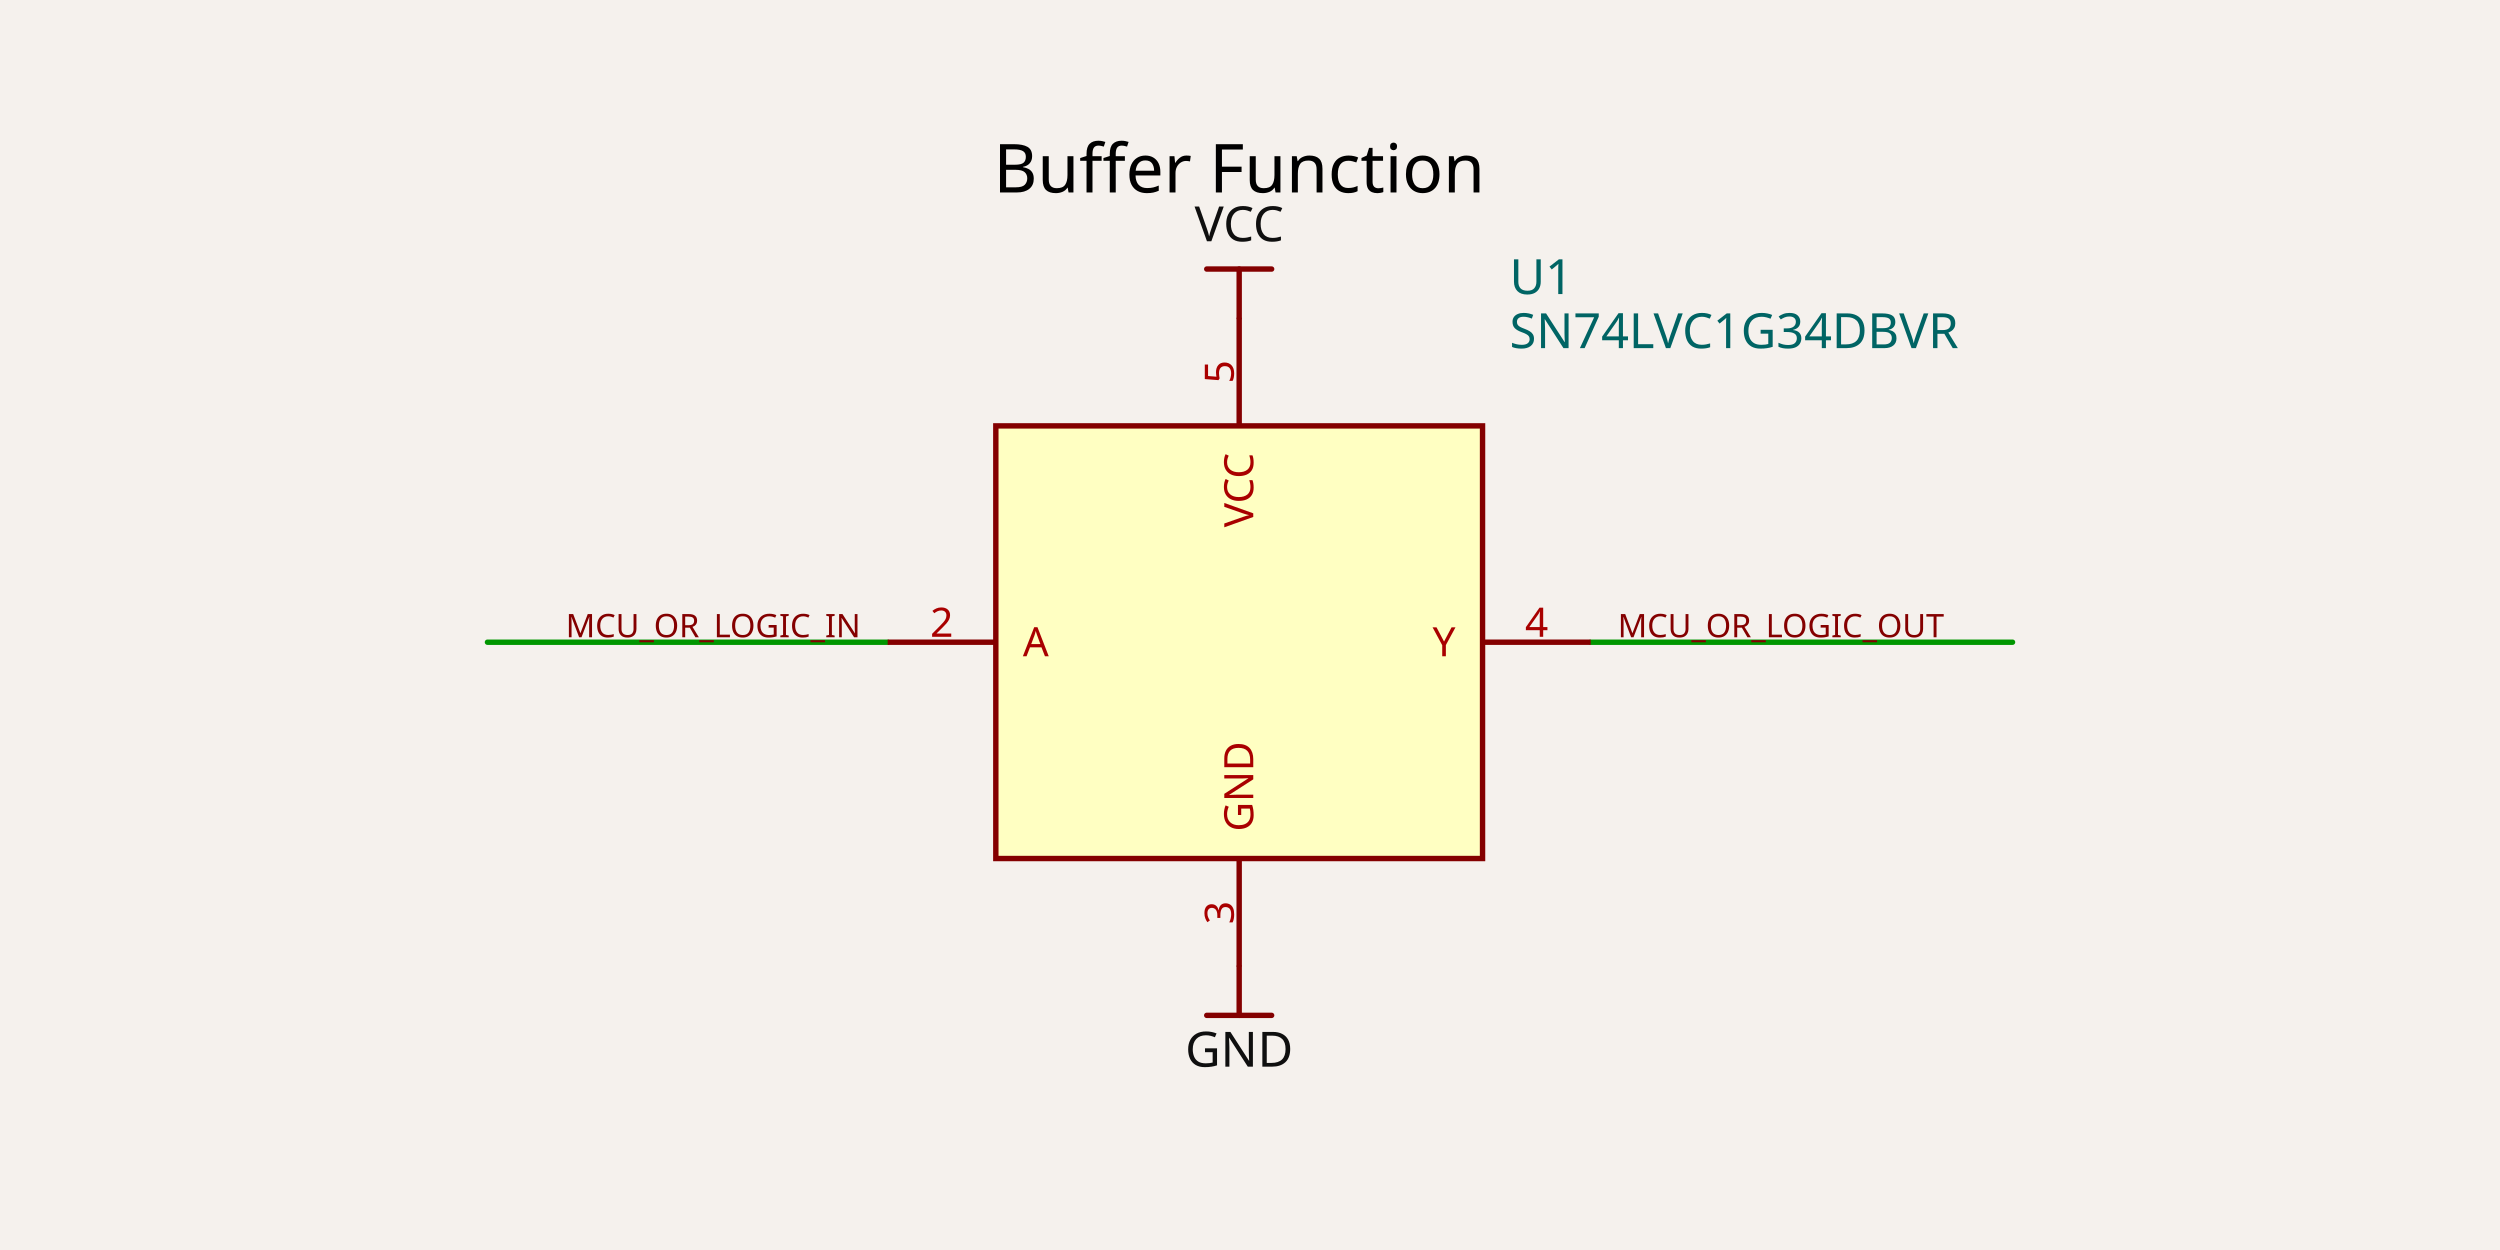
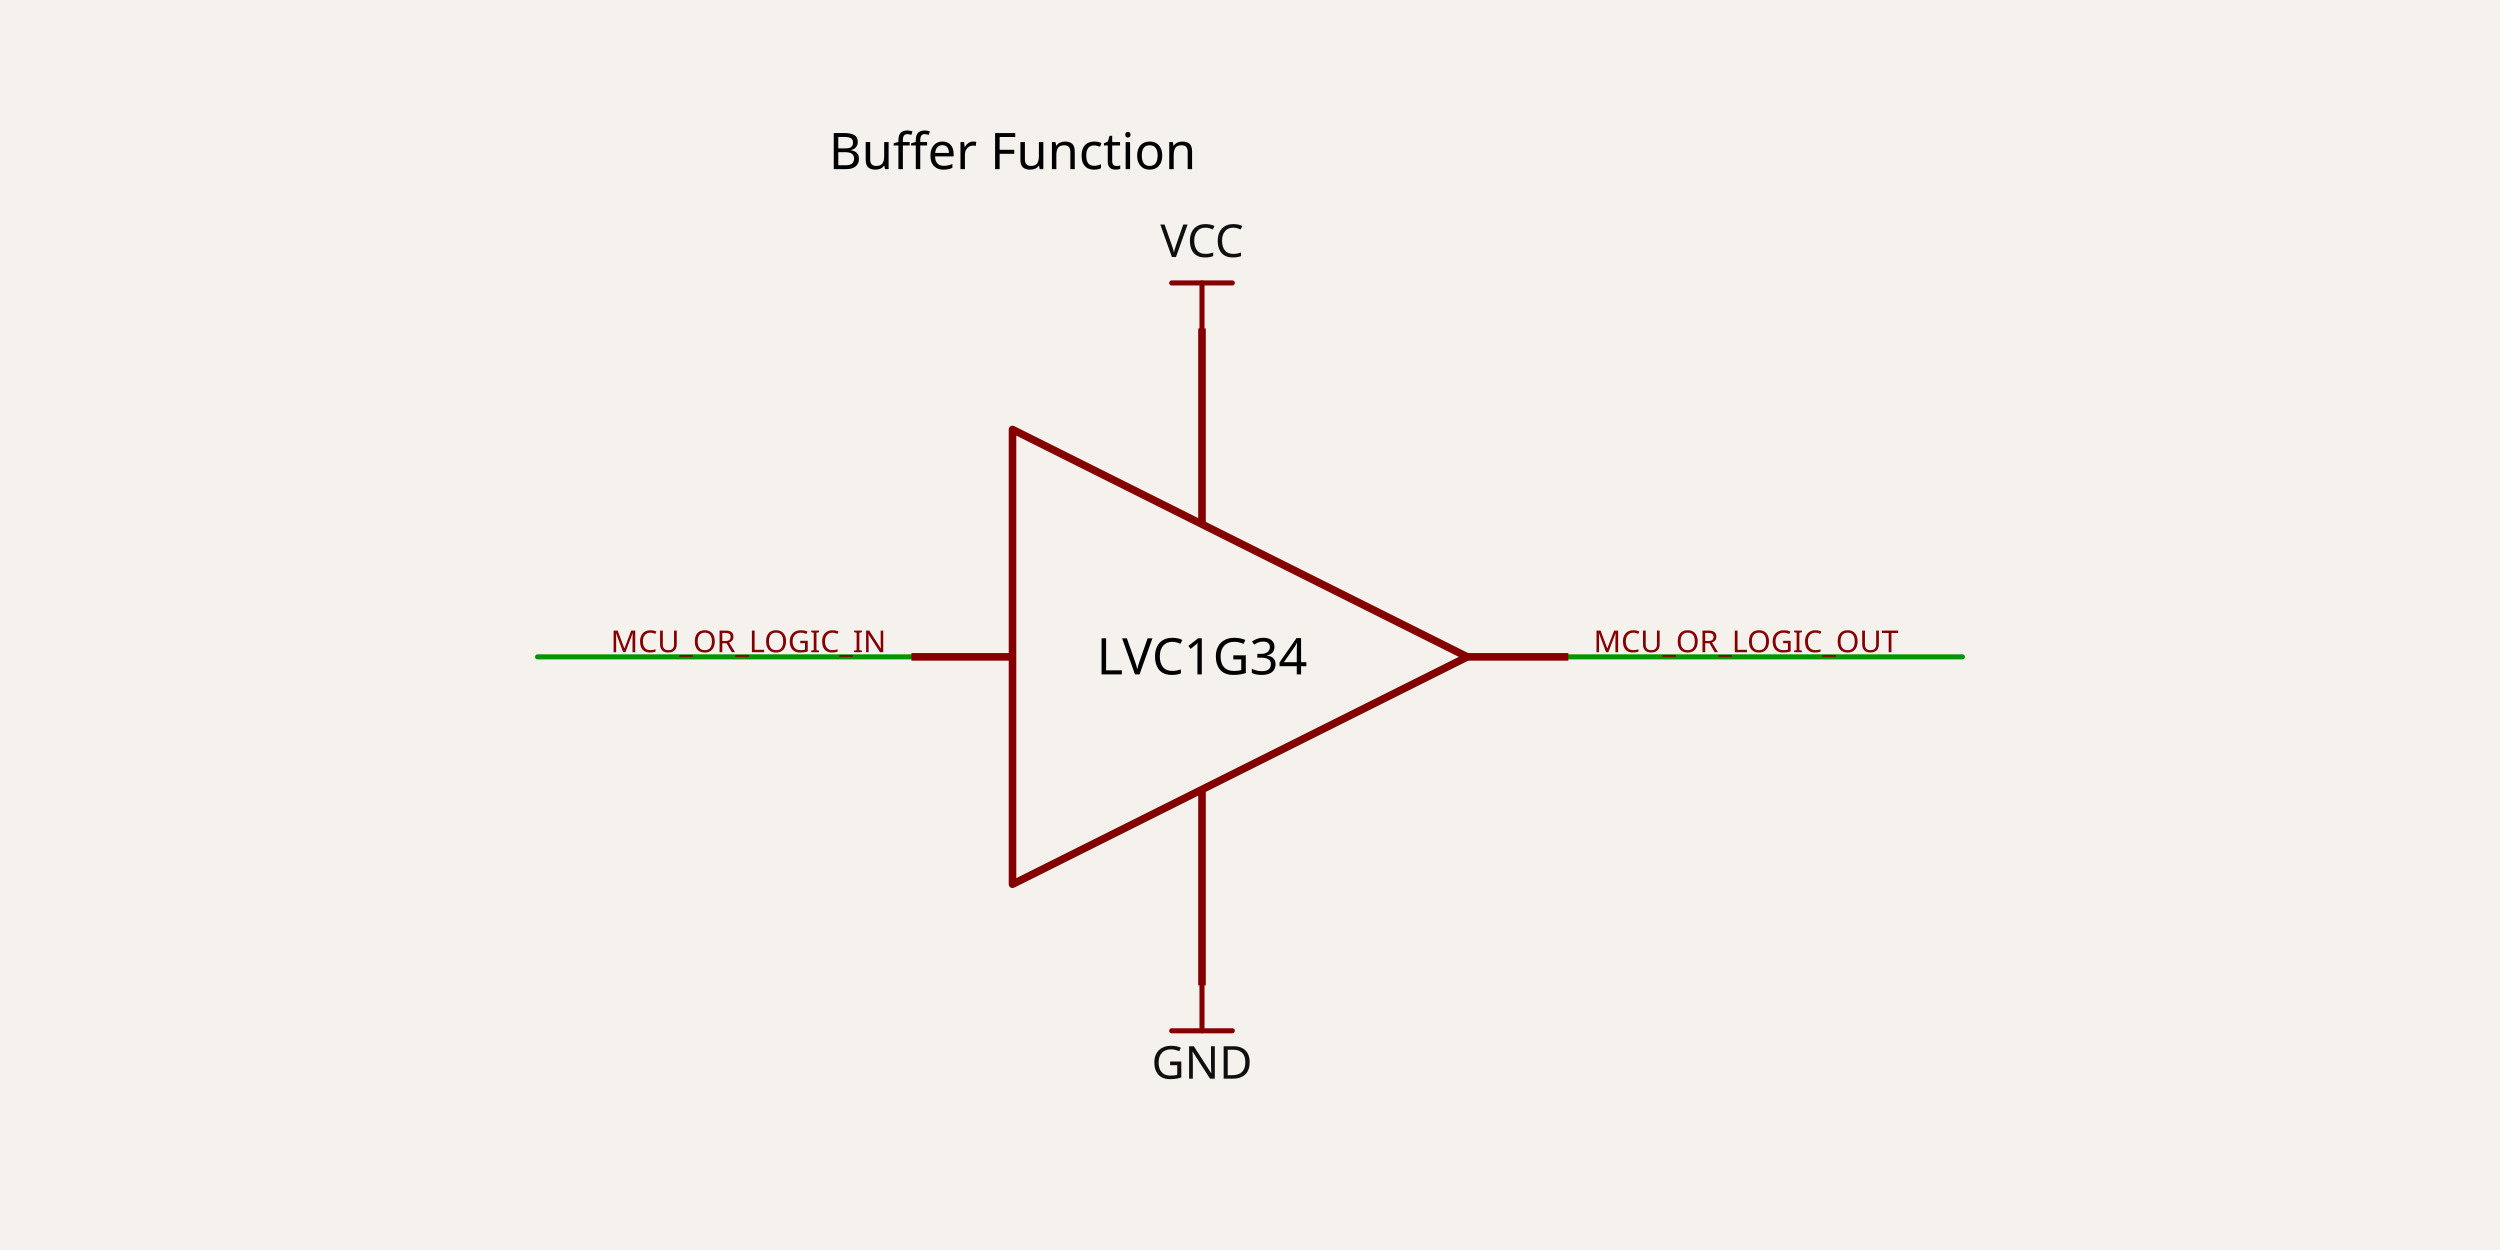
- <svg xmlns="http://www.w3.org/2000/svg" class="tscircuit-schematic" width="1200" height="600" style="background-color: rgb(245, 241, 237)" data-real-to-screen-transform="matrix(129.7933401595,0,0,-129.7933401595,594.8082663936,308.2591828788)">
+ <svg xmlns="http://www.w3.org/2000/svg" class="tscircuit-schematic" width="1200" height="600" style="background-color: rgb(245, 241, 237)" data-real-to-screen-transform="matrix(121.2676511803,0,0,-121.2676511803,595.1492939528,315.2958930689)">
  <style>
              .boundary { fill: rgb(245, 241, 237); }
              .schematic-boundary { fill: none; stroke: #fff; }
              .component { fill: none; stroke: rgb(132, 0, 0); }
              .chip { fill: rgb(255, 255, 194); stroke: rgb(132, 0, 0); }
              .component-pin { fill: none; stroke: rgb(132, 0, 0); }
              .text { font-family: sans-serif; fill: rgb(0, 150, 0); }
              .pin-number { fill: rgb(169, 0, 0); }
              .port-label { fill: rgb(0, 100, 100); }
              .component-name { fill: rgb(0, 100, 100); }
              
            </style>
  <rect class="boundary" x="0" y="0" width="1200" height="600" />
  <g class="trace sch-trace" data-layer="base" data-circuit-json-type="schematic_trace" data-schematic-trace-id="schematic_trace_0" data-subcircuit-connectivity-map-key="unnamedsubcircuitsubcircuit_source_group_0_connectivity_net0">
-     <path d="M 426.077 308.259 L 233.983 308.259" class="trace-invisible-hover-outline sch-trace-hitbox" stroke="rgb(0, 150, 0)" fill="none" stroke-width="20.767px" stroke-linecap="round" opacity="0" stroke-linejoin="round" />
-     <path class="sch-trace-path" d="M 426.077 308.259 L 233.983 308.259" stroke="rgb(0, 150, 0)" fill="none" stroke-width="2.596px" stroke-linecap="round" stroke-linejoin="round" />
+     <path d="M 437.501 315.296 L 258.025 315.296" class="trace-invisible-hover-outline sch-trace-hitbox" stroke="rgb(0, 150, 0)" fill="none" stroke-width="19.403px" stroke-linecap="round" opacity="0" stroke-linejoin="round" />
+     <path class="sch-trace-path" d="M 437.501 315.296 L 258.025 315.296" stroke="rgb(0, 150, 0)" fill="none" stroke-width="2.425px" stroke-linecap="round" stroke-linejoin="round" />
  </g>
  <g class="trace sch-trace" data-layer="base" data-circuit-json-type="schematic_trace" data-schematic-trace-id="schematic_trace_1" data-subcircuit-connectivity-map-key="unnamedsubcircuitsubcircuit_source_group_0_connectivity_net1">
-     <path d="M 763.54 308.259 L 966.017 308.259" class="trace-invisible-hover-outline sch-trace-hitbox" stroke="rgb(0, 150, 0)" fill="none" stroke-width="20.767px" stroke-linecap="round" opacity="0" stroke-linejoin="round" />
-     <path class="sch-trace-path" d="M 763.54 308.259 L 966.017 308.259" stroke="rgb(0, 150, 0)" fill="none" stroke-width="2.596px" stroke-linecap="round" stroke-linejoin="round" />
+     <path d="M 752.797 315.296 L 941.975 315.296" class="trace-invisible-hover-outline sch-trace-hitbox" stroke="rgb(0, 150, 0)" fill="none" stroke-width="19.403px" stroke-linecap="round" opacity="0" stroke-linejoin="round" />
+     <path class="sch-trace-path" d="M 752.797 315.296 L 941.975 315.296" stroke="rgb(0, 150, 0)" fill="none" stroke-width="2.425px" stroke-linecap="round" stroke-linejoin="round" />
  </g>
  <g class="trace-overlays sch-trace-overlays" data-layer="overlay" data-circuit-json-type="schematic_trace" data-schematic-trace-id="schematic_trace_0" data-subcircuit-connectivity-map-key="unnamedsubcircuitsubcircuit_source_group_0_connectivity_net0" />
  <g class="trace-overlays sch-trace-overlays" data-layer="overlay" data-circuit-json-type="schematic_trace" data-schematic-trace-id="schematic_trace_1" data-subcircuit-connectivity-map-key="unnamedsubcircuitsubcircuit_source_group_0_connectivity_net1" />
  <g class="sch-component" data-circuit-json-type="schematic_component" data-schematic-component-id="schematic_component_0">
-     <rect class="component chip sch-component-body" x="477.994" y="204.425" width="233.628" height="207.669" stroke-width="2.596px" fill="rgb(255, 255, 194)" stroke="rgb(132, 0, 0)" />
-     <rect class="component-overlay sch-component-overlay" x="477.994" y="204.425" width="233.628" height="207.669" fill="transparent" />
-     <text class="sch-text" x="724.602" y="158.997" fill="#006464" text-anchor="start" dominant-baseline="middle" font-family="sans-serif" font-size="23.363px" transform="rotate(0, 724.6016, 158.9968)">SN74LVC1G34DBVR</text>
-     <text class="sch-text" x="724.602" y="133.038" fill="#006464" text-anchor="start" dominant-baseline="middle" font-family="sans-serif" font-size="23.363px" transform="rotate(0, 724.6016, 133.0382)">U1</text>
-     <line class="component-pin sch-component-pin sch-port-line" x1="477.994" y1="308.259" x2="426.077" y2="308.259" stroke-width="2.596px" />
-     <g class="sch-port" data-schematic-port-id="source_port_0">
-       <rect x="423.481" y="305.663" width="5.192" height="5.192" opacity="0" />
-     </g>
-     <text class="pin-number sch-pin-number" x="452.036" y="305.663" style="font-family: sans-serif;" fill="rgb(169, 0, 0)" text-anchor="middle" dominant-baseline="auto" font-size="19.469px" transform="">2</text>
-     <text class="pin-number sch-pin-label" x="490.974" y="308.259" style="font-family: sans-serif;" fill="rgb(169, 0, 0)" text-anchor="start" dominant-baseline="middle" font-size="19.469px" transform="">A</text>
-     <line class="component-pin sch-component-pin sch-port-line" x1="594.808" y1="412.094" x2="594.808" y2="464.011" stroke-width="2.596px" />
-     <g class="sch-port" data-schematic-port-id="source_port_1">
-       <rect x="592.212" y="461.415" width="5.192" height="5.192" opacity="0" />
-     </g>
-     <text class="pin-number sch-pin-number" x="592.212" y="438.053" style="font-family: sans-serif;" fill="rgb(169, 0, 0)" text-anchor="middle" dominant-baseline="auto" font-size="19.469px" transform="rotate(-90 592.2124 438.0525)">3</text>
-     <text class="pin-number sch-pin-label" x="594.808" y="399.115" style="font-family: sans-serif;" fill="rgb(169, 0, 0)" text-anchor="start" dominant-baseline="middle" font-size="19.469px" transform="rotate(-90 594.8083 399.1145)">GND</text>
-     <line class="component-pin sch-component-pin sch-port-line" x1="711.622" y1="308.259" x2="763.54" y2="308.259" stroke-width="2.596px" />
-     <g class="sch-port" data-schematic-port-id="source_port_2">
-       <rect x="760.944" y="305.663" width="5.192" height="5.192" opacity="0" />
-     </g>
-     <text class="pin-number sch-pin-number" x="737.581" y="305.663" style="font-family: sans-serif;" fill="rgb(169, 0, 0)" text-anchor="middle" dominant-baseline="auto" font-size="19.469px" transform="">4</text>
-     <text class="pin-number sch-pin-label" x="698.643" y="308.259" style="font-family: sans-serif;" fill="rgb(169, 0, 0)" text-anchor="end" dominant-baseline="middle" font-size="19.469px" transform="">Y</text>
-     <line class="component-pin sch-component-pin sch-port-line" x1="594.808" y1="204.425" x2="594.808" y2="152.507" stroke-width="2.596px" />
-     <g class="sch-port" data-schematic-port-id="source_port_3">
-       <rect x="592.212" y="149.911" width="5.192" height="5.192" opacity="0" />
-     </g>
-     <text class="pin-number sch-pin-number" x="592.212" y="178.466" style="font-family: sans-serif;" fill="rgb(169, 0, 0)" text-anchor="middle" dominant-baseline="auto" font-size="19.469px" transform="rotate(-90 592.2124 178.4658)">5</text>
-     <text class="pin-number sch-pin-label" x="594.808" y="217.404" style="font-family: sans-serif;" fill="rgb(169, 0, 0)" text-anchor="end" dominant-baseline="middle" font-size="19.469px" transform="rotate(-90 594.8083 217.4038)">VCC</text>
+     <path class="sch-path" d="M 486.008 206.155 L 486.008 424.437 L 704.29 315.296 L 486.008 206.155" stroke="rgb(132, 0, 0)" stroke-width="3.638" fill="none" stroke-linecap="round" stroke-linejoin="round" data-schematic-component-id="schematic_component_0" />
+     <line class="sch-line" x1="437.501" y1="315.296" x2="486.008" y2="315.296" stroke="rgba(132, 0, 0)" stroke-width="3.638" data-schematic-line-id="schematic_line_0" data-schematic-component-id="schematic_component_0" />
+     <line class="sch-line" x1="704.29" y1="315.296" x2="752.797" y2="315.296" stroke="rgba(132, 0, 0)" stroke-width="3.638" data-schematic-line-id="schematic_line_1" data-schematic-component-id="schematic_component_0" />
+     <line class="sch-line" x1="576.959" y1="251.63" x2="576.959" y2="157.648" stroke="rgba(132, 0, 0)" stroke-width="3.638" data-schematic-line-id="schematic_line_2" data-schematic-component-id="schematic_component_0" />
+     <line class="sch-line" x1="576.959" y1="378.961" x2="576.959" y2="472.944" stroke="rgba(132, 0, 0)" stroke-width="3.638" data-schematic-line-id="schematic_line_3" data-schematic-component-id="schematic_component_0" />
  </g>
  <g class="schematic-port-hover sch-port-hover" data-schematic-port-id="source_port_0">
-     <circle cx="426.077" cy="308.259" r="5.192" fill="red" opacity="0" />
+     <circle cx="437.501" cy="315.296" r="4.851" fill="red" opacity="0" />
  </g>
  <g class="schematic-port-hover sch-port-hover" data-schematic-port-id="source_port_1">
-     <circle cx="594.808" cy="464.011" r="5.192" fill="red" opacity="0" />
+     <circle cx="752.797" cy="315.296" r="4.851" fill="red" opacity="0" />
  </g>
  <g class="schematic-port-hover sch-port-hover" data-schematic-port-id="source_port_2">
-     <circle cx="763.54" cy="308.259" r="5.192" fill="red" opacity="0" />
+     <circle cx="576.959" cy="157.648" r="4.851" fill="red" opacity="0" />
  </g>
  <g class="schematic-port-hover sch-port-hover" data-schematic-port-id="source_port_3">
-     <circle cx="594.808" cy="152.507" r="5.192" fill="red" opacity="0" />
+     <circle cx="576.959" cy="472.944" r="4.851" fill="red" opacity="0" />
  </g>
-   <rect class="component-overlay sch-component-overlay sch-net-label-overlay" data-circuit-json-type="schematic_net_label" data-schematic-net-label-id="schematic_net_label_0" x="579.233" y="464.011" width="31.15" height="23.363" fill="transparent" />
-   <path class="sch-net-label-symbol-path" data-circuit-json-type="schematic_net_label" data-schematic-net-label-id="schematic_net_label_0" d="M 579.233 487.374 L 610.383 487.374" stroke="rgb(132, 0, 0)" fill="none" stroke-width="2.596px" stroke-linecap="round" />
-   <path class="sch-net-label-symbol-path" data-circuit-json-type="schematic_net_label" data-schematic-net-label-id="schematic_net_label_0" d="M 594.808 487.374 L 594.808 464.011" stroke="rgb(132, 0, 0)" fill="none" stroke-width="2.596px" stroke-linecap="round" />
-   <text class="sch-net-label-symbol-text" data-circuit-json-type="schematic_net_label" data-schematic-net-label-id="schematic_net_label_0" x="594.808" y="493.864" fill="rgb(15, 15, 15)" font-family="sans-serif" text-anchor="middle" dominant-baseline="hanging" font-size="23.363px">GND</text>
-   <rect class="component-overlay sch-component-overlay sch-net-label-overlay" data-circuit-json-type="schematic_net_label" data-schematic-net-label-id="schematic_net_label_1" x="579.233" y="129.144" width="31.15" height="23.363" fill="transparent" />
-   <path class="sch-net-label-symbol-path" data-circuit-json-type="schematic_net_label" data-schematic-net-label-id="schematic_net_label_1" d="M 610.383 129.144 L 579.233 129.144" stroke="rgb(132, 0, 0)" fill="none" stroke-width="2.596px" stroke-linecap="round" />
-   <path class="sch-net-label-symbol-path" data-circuit-json-type="schematic_net_label" data-schematic-net-label-id="schematic_net_label_1" d="M 594.808 129.144 L 594.808 152.507" stroke="rgb(132, 0, 0)" fill="none" stroke-width="2.596px" stroke-linecap="round" />
-   <text class="sch-net-label-symbol-text" data-circuit-json-type="schematic_net_label" data-schematic-net-label-id="schematic_net_label_1" x="594.808" y="122.655" fill="rgb(15, 15, 15)" font-family="sans-serif" text-anchor="middle" dominant-baseline="ideographic" font-size="23.363px">VCC</text>
-   <text class="sch-text" x="594.808" y="81.121" fill="#000000" text-anchor="middle" dominant-baseline="middle" font-family="sans-serif" font-size="32.448px" transform="rotate(0, 594.8083, 81.12084)">Buffer Function</text>
-   <text class="sch-text" x="413.098" y="300.472" fill="rgb(132, 0, 0)" text-anchor="end" dominant-baseline="middle" font-family="sans-serif" font-size="15.575px" transform="rotate(0, 413.0976, 300.4716)">MCU_OR_LOGIC_IN</text>
-   <text class="sch-text" x="776.519" y="300.472" fill="rgb(132, 0, 0)" text-anchor="start" dominant-baseline="middle" font-family="sans-serif" font-size="15.575px" transform="rotate(0, 776.5189, 300.4716)">MCU_OR_LOGIC_OUT</text>
+   <rect class="component-overlay sch-component-overlay sch-net-label-overlay" data-circuit-json-type="schematic_net_label" data-schematic-net-label-id="schematic_net_label_0" x="562.407" y="135.82" width="29.104" height="21.828" fill="transparent" />
+   <path class="sch-net-label-symbol-path" data-circuit-json-type="schematic_net_label" data-schematic-net-label-id="schematic_net_label_0" d="M 591.511 135.82 L 562.407 135.82" stroke="rgb(132, 0, 0)" fill="none" stroke-width="2.425px" stroke-linecap="round" />
+   <path class="sch-net-label-symbol-path" data-circuit-json-type="schematic_net_label" data-schematic-net-label-id="schematic_net_label_0" d="M 576.959 135.82 L 576.959 157.648" stroke="rgb(132, 0, 0)" fill="none" stroke-width="2.425px" stroke-linecap="round" />
+   <text class="sch-net-label-symbol-text" data-circuit-json-type="schematic_net_label" data-schematic-net-label-id="schematic_net_label_0" x="576.959" y="129.756" fill="rgb(15, 15, 15)" font-family="sans-serif" text-anchor="middle" dominant-baseline="ideographic" font-size="21.828px">VCC</text>
+   <rect class="component-overlay sch-component-overlay sch-net-label-overlay" data-circuit-json-type="schematic_net_label" data-schematic-net-label-id="schematic_net_label_1" x="562.407" y="472.944" width="29.104" height="21.828" fill="transparent" />
+   <path class="sch-net-label-symbol-path" data-circuit-json-type="schematic_net_label" data-schematic-net-label-id="schematic_net_label_1" d="M 562.407 494.772 L 591.511 494.772" stroke="rgb(132, 0, 0)" fill="none" stroke-width="2.425px" stroke-linecap="round" />
+   <path class="sch-net-label-symbol-path" data-circuit-json-type="schematic_net_label" data-schematic-net-label-id="schematic_net_label_1" d="M 576.959 494.772 L 576.959 472.944" stroke="rgb(132, 0, 0)" fill="none" stroke-width="2.425px" stroke-linecap="round" />
+   <text class="sch-net-label-symbol-text" data-circuit-json-type="schematic_net_label" data-schematic-net-label-id="schematic_net_label_1" x="576.959" y="500.835" fill="rgb(15, 15, 15)" font-family="sans-serif" text-anchor="middle" dominant-baseline="hanging" font-size="21.828px">GND</text>
+   <text class="sch-text" x="576.959" y="315.296" fill="#000000" text-anchor="middle" dominant-baseline="middle" font-family="sans-serif" font-size="24.254px" transform="rotate(0, 576.9591, 315.2959)">LVC1G34</text>
+   <text class="sch-text" x="486.008" y="72.761" fill="#000000" text-anchor="middle" dominant-baseline="middle" font-family="sans-serif" font-size="24.254px" transform="rotate(0, 486.0084, 72.76059)">Buffer Function</text>
+   <text class="sch-text" x="425.375" y="308.02" fill="rgb(132, 0, 0)" text-anchor="end" dominant-baseline="middle" font-family="sans-serif" font-size="14.552px" transform="rotate(0, 425.3746, 308.0198)">MCU_OR_LOGIC_IN</text>
+   <text class="sch-text" x="764.924" y="308.02" fill="rgb(132, 0, 0)" text-anchor="start" dominant-baseline="middle" font-family="sans-serif" font-size="14.552px" transform="rotate(0, 764.924, 308.0198)">MCU_OR_LOGIC_OUT</text>
</svg>
